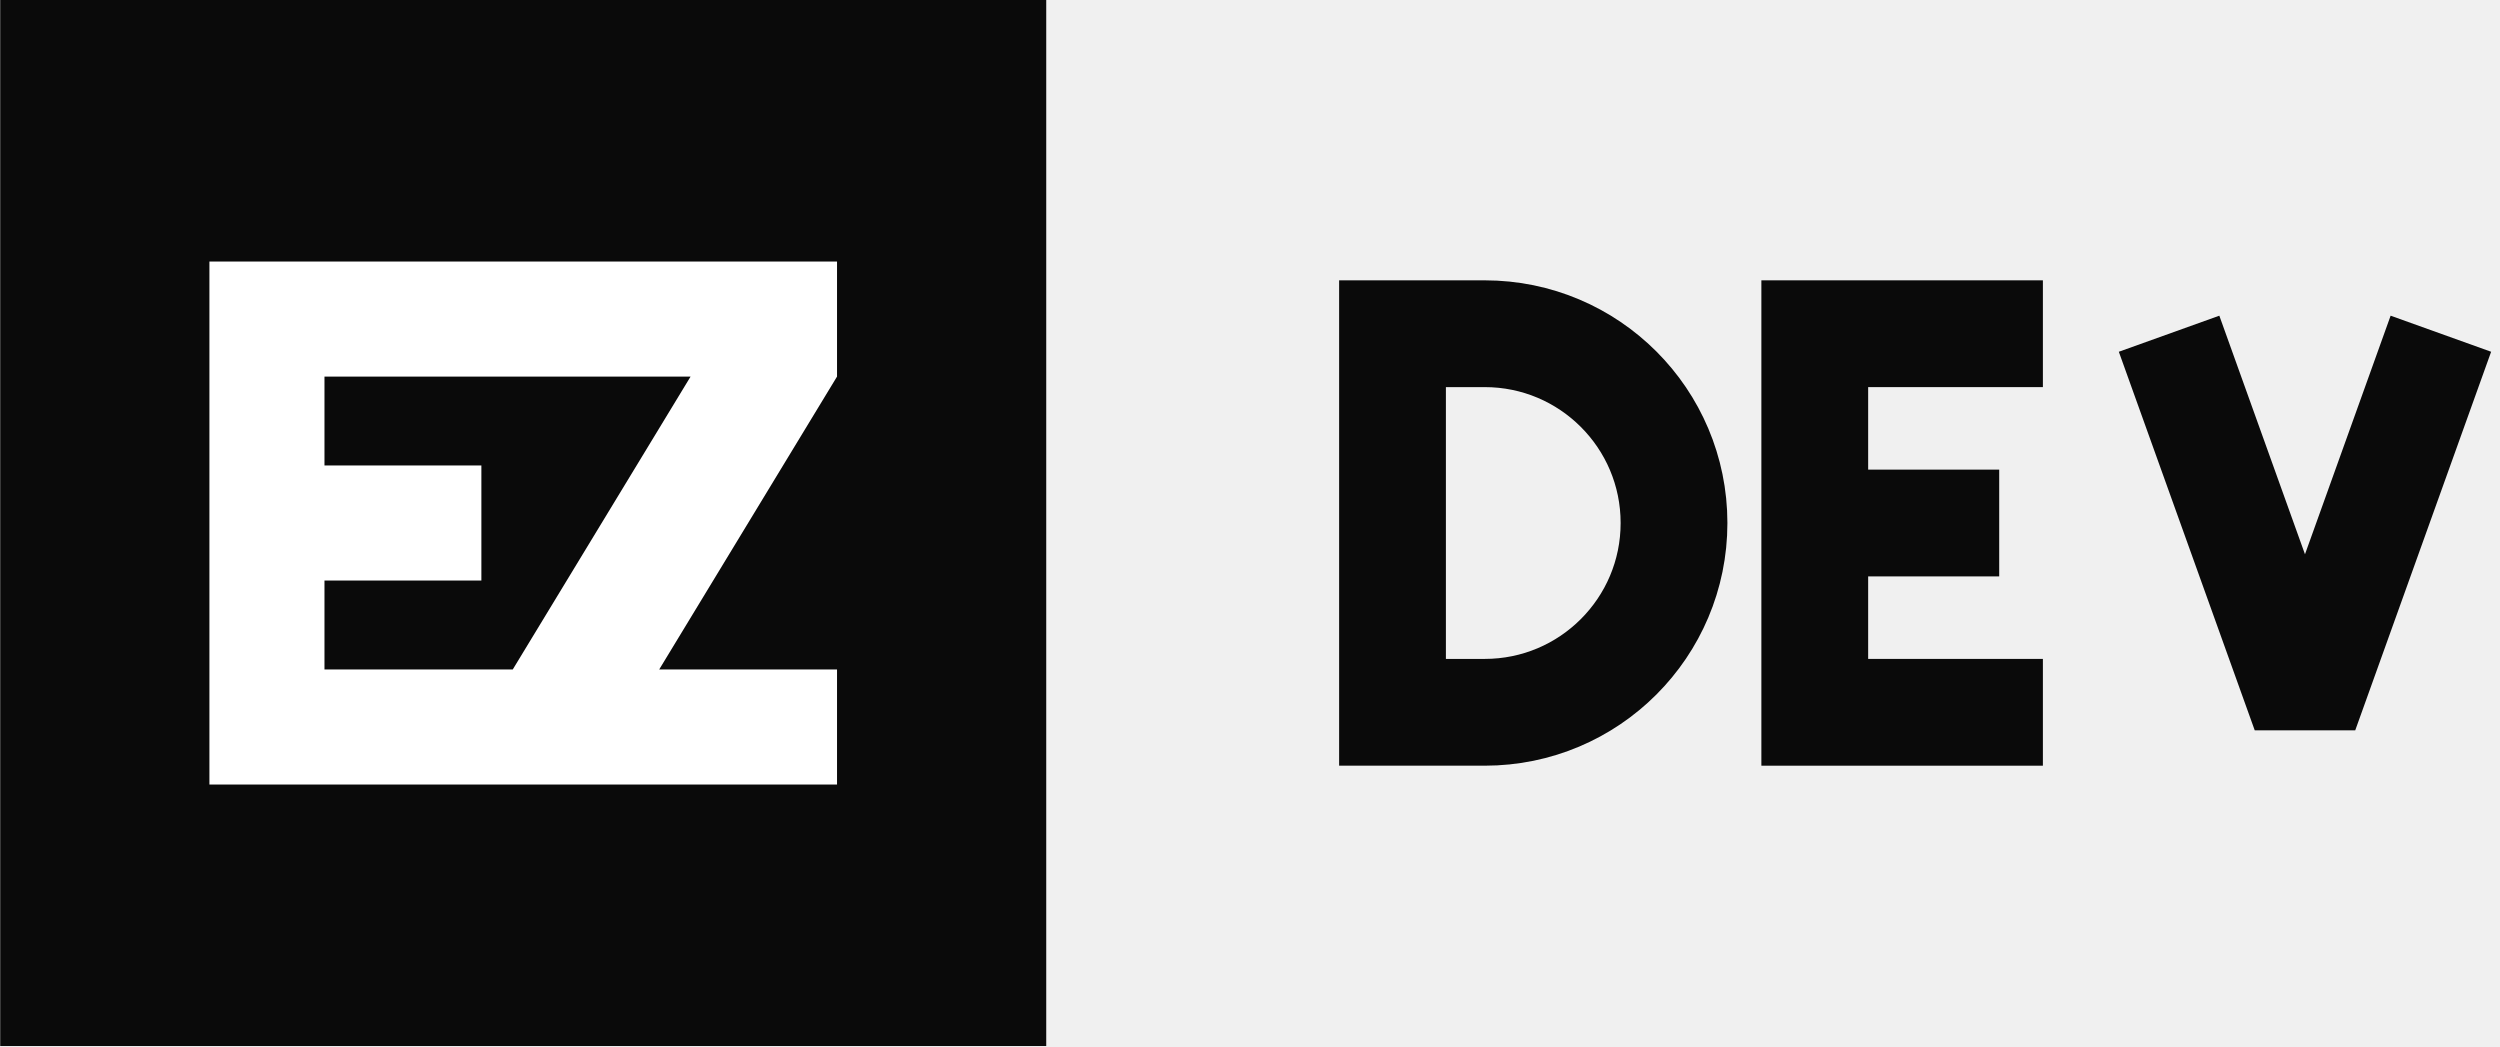
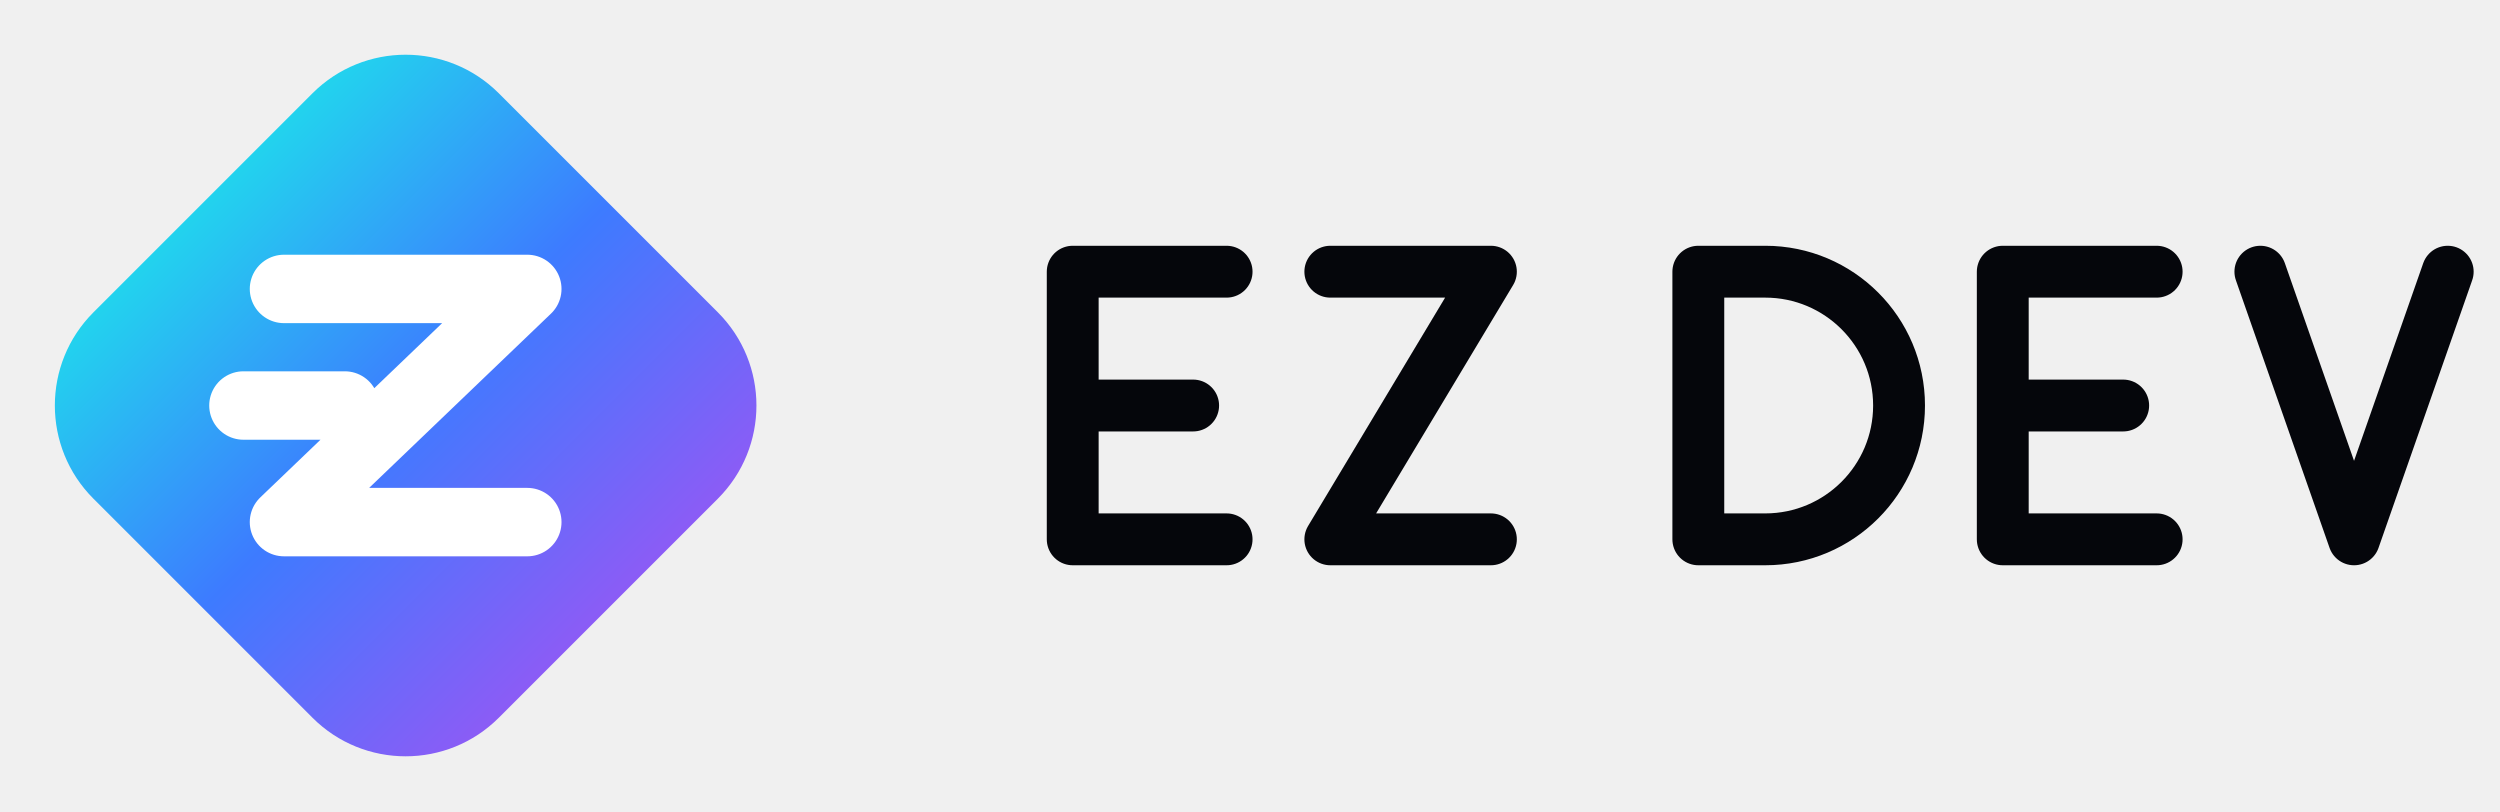
- <svg xmlns="http://www.w3.org/2000/svg" viewBox="0 0 59.74 25" height="40" width="95.6" role="img" aria-label="EZ DEV">
-   <rect width="25" height="25" fill="#0A0A0A" class="ez-tile" />
-   <path transform="translate(5.00 6.25) scale(1.25)" d="M0,0 H2.2 V10 H0 Z M0,0 H12 V2.2 H0 Z M0,7.8 H12 V10 H0 Z M0,3.9 H5.2 V6.1 H0 Z M9.2,2.2 H12 L8.6,7.8 H5.8 Z" fill="#FFFFFF" class="ez-glyph" />
-   <g transform="translate(32 6.70) scale(1.16)">
-     <path transform="translate(0.00 0)" d="M1.1,1.1 H3 A3.9,3.9 0 0 1 3,8.9 H1.1 Z" fill="none" stroke="#0A0A0A" stroke-width="2.2" stroke-linejoin="miter" stroke-miterlimit="2.6" stroke-linecap="butt" />
-     <path transform="translate(8.70 0)" d="M5.8,1.1 H1.1 V8.9 H5.8 M1.1,5 H4.9" fill="none" stroke="#0A0A0A" stroke-width="2.2" stroke-linejoin="miter" stroke-miterlimit="2.6" stroke-linecap="butt" />
-     <path transform="translate(16.40 0)" d="M0.7,1.1 L3.5,8.9 L6.3,1.1" fill="none" stroke="#0A0A0A" stroke-width="2.2" stroke-linejoin="miter" stroke-miterlimit="2.6" stroke-linecap="butt" />
+ <svg xmlns="http://www.w3.org/2000/svg" viewBox="0 0 98.63 32" height="40" width="123.3" role="img" aria-label="EZ DEV">
+   <defs>
+     <linearGradient id="ezg-m-4" x1="0" y1="0" x2="1" y2="0">
+       <stop offset="0" stop-color="#22D3EE" />
+       <stop offset="0.5" stop-color="#3D7BFF" />
+       <stop offset="1" stop-color="#8B5CF6" />
+     </linearGradient>
+   </defs>
+   <rect x="4.69" y="4.69" width="22.62" height="22.62" rx="5.2" transform="rotate(45 16 16)" fill="url(#ezg-m-4)" class="ez-tile" />
+   <path d="M11.2,11.4 H20.8 L11.2,20.6 H20.8 M9.6,16 H13.6" fill="none" stroke="#FFFFFF" stroke-width="2.7" stroke-linecap="round" stroke-linejoin="round" class="ez-glyph" />
+   <g transform="translate(41 9.40) scale(1.32)">
+     <path d="M5.6,1 H1 V9 H5.6 M1,5 H4.6 M8.7,1 H13.5 L8.7,9 H13.5" fill="none" stroke="#05060B" stroke-width="1.55" stroke-linecap="round" stroke-linejoin="round" class="ez-word" />
+     <g transform="translate(18.70 0)">
+       <path d="M1,1 H3 A4,4,0,0,1,3,9 H1 ZM14.7,1 H10.1 V9 H14.7 M10.1,5 H13.7 M17.8,1 L20.6,9 L23.4,1" fill="none" stroke="#05060B" stroke-width="1.55" stroke-linecap="round" stroke-linejoin="round" class="ez-word" />
+     </g>
  </g>
</svg>
